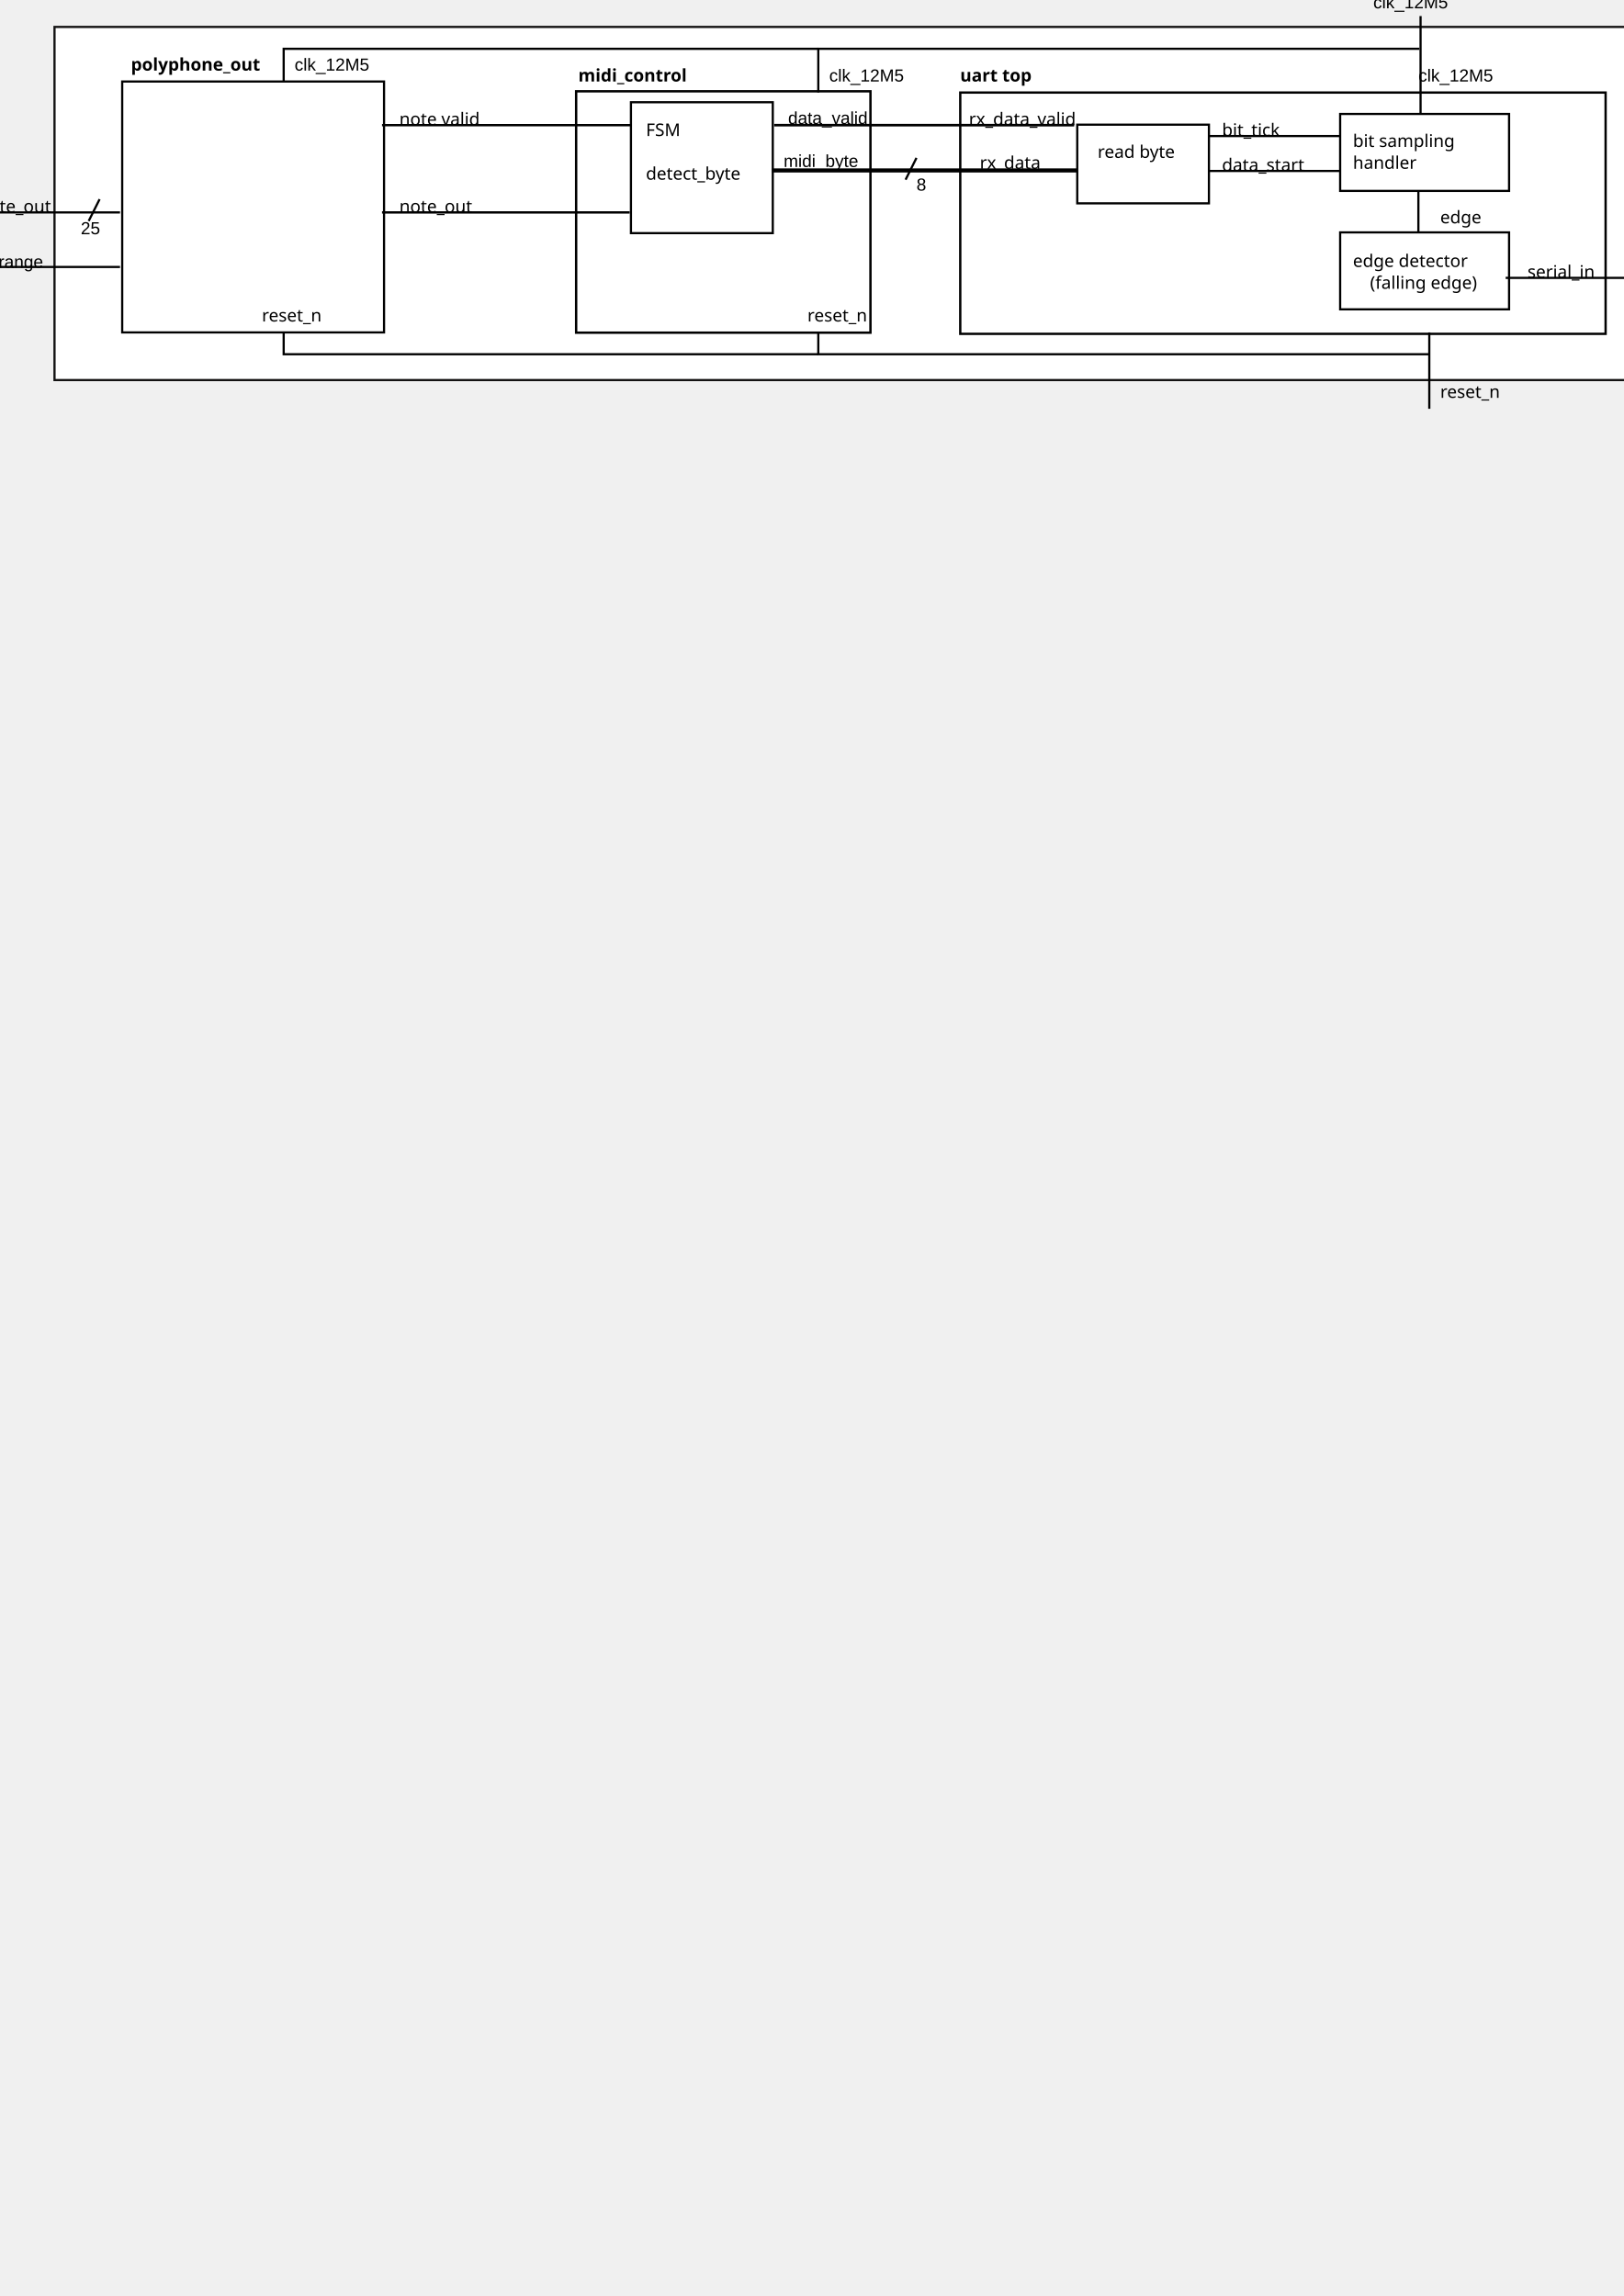
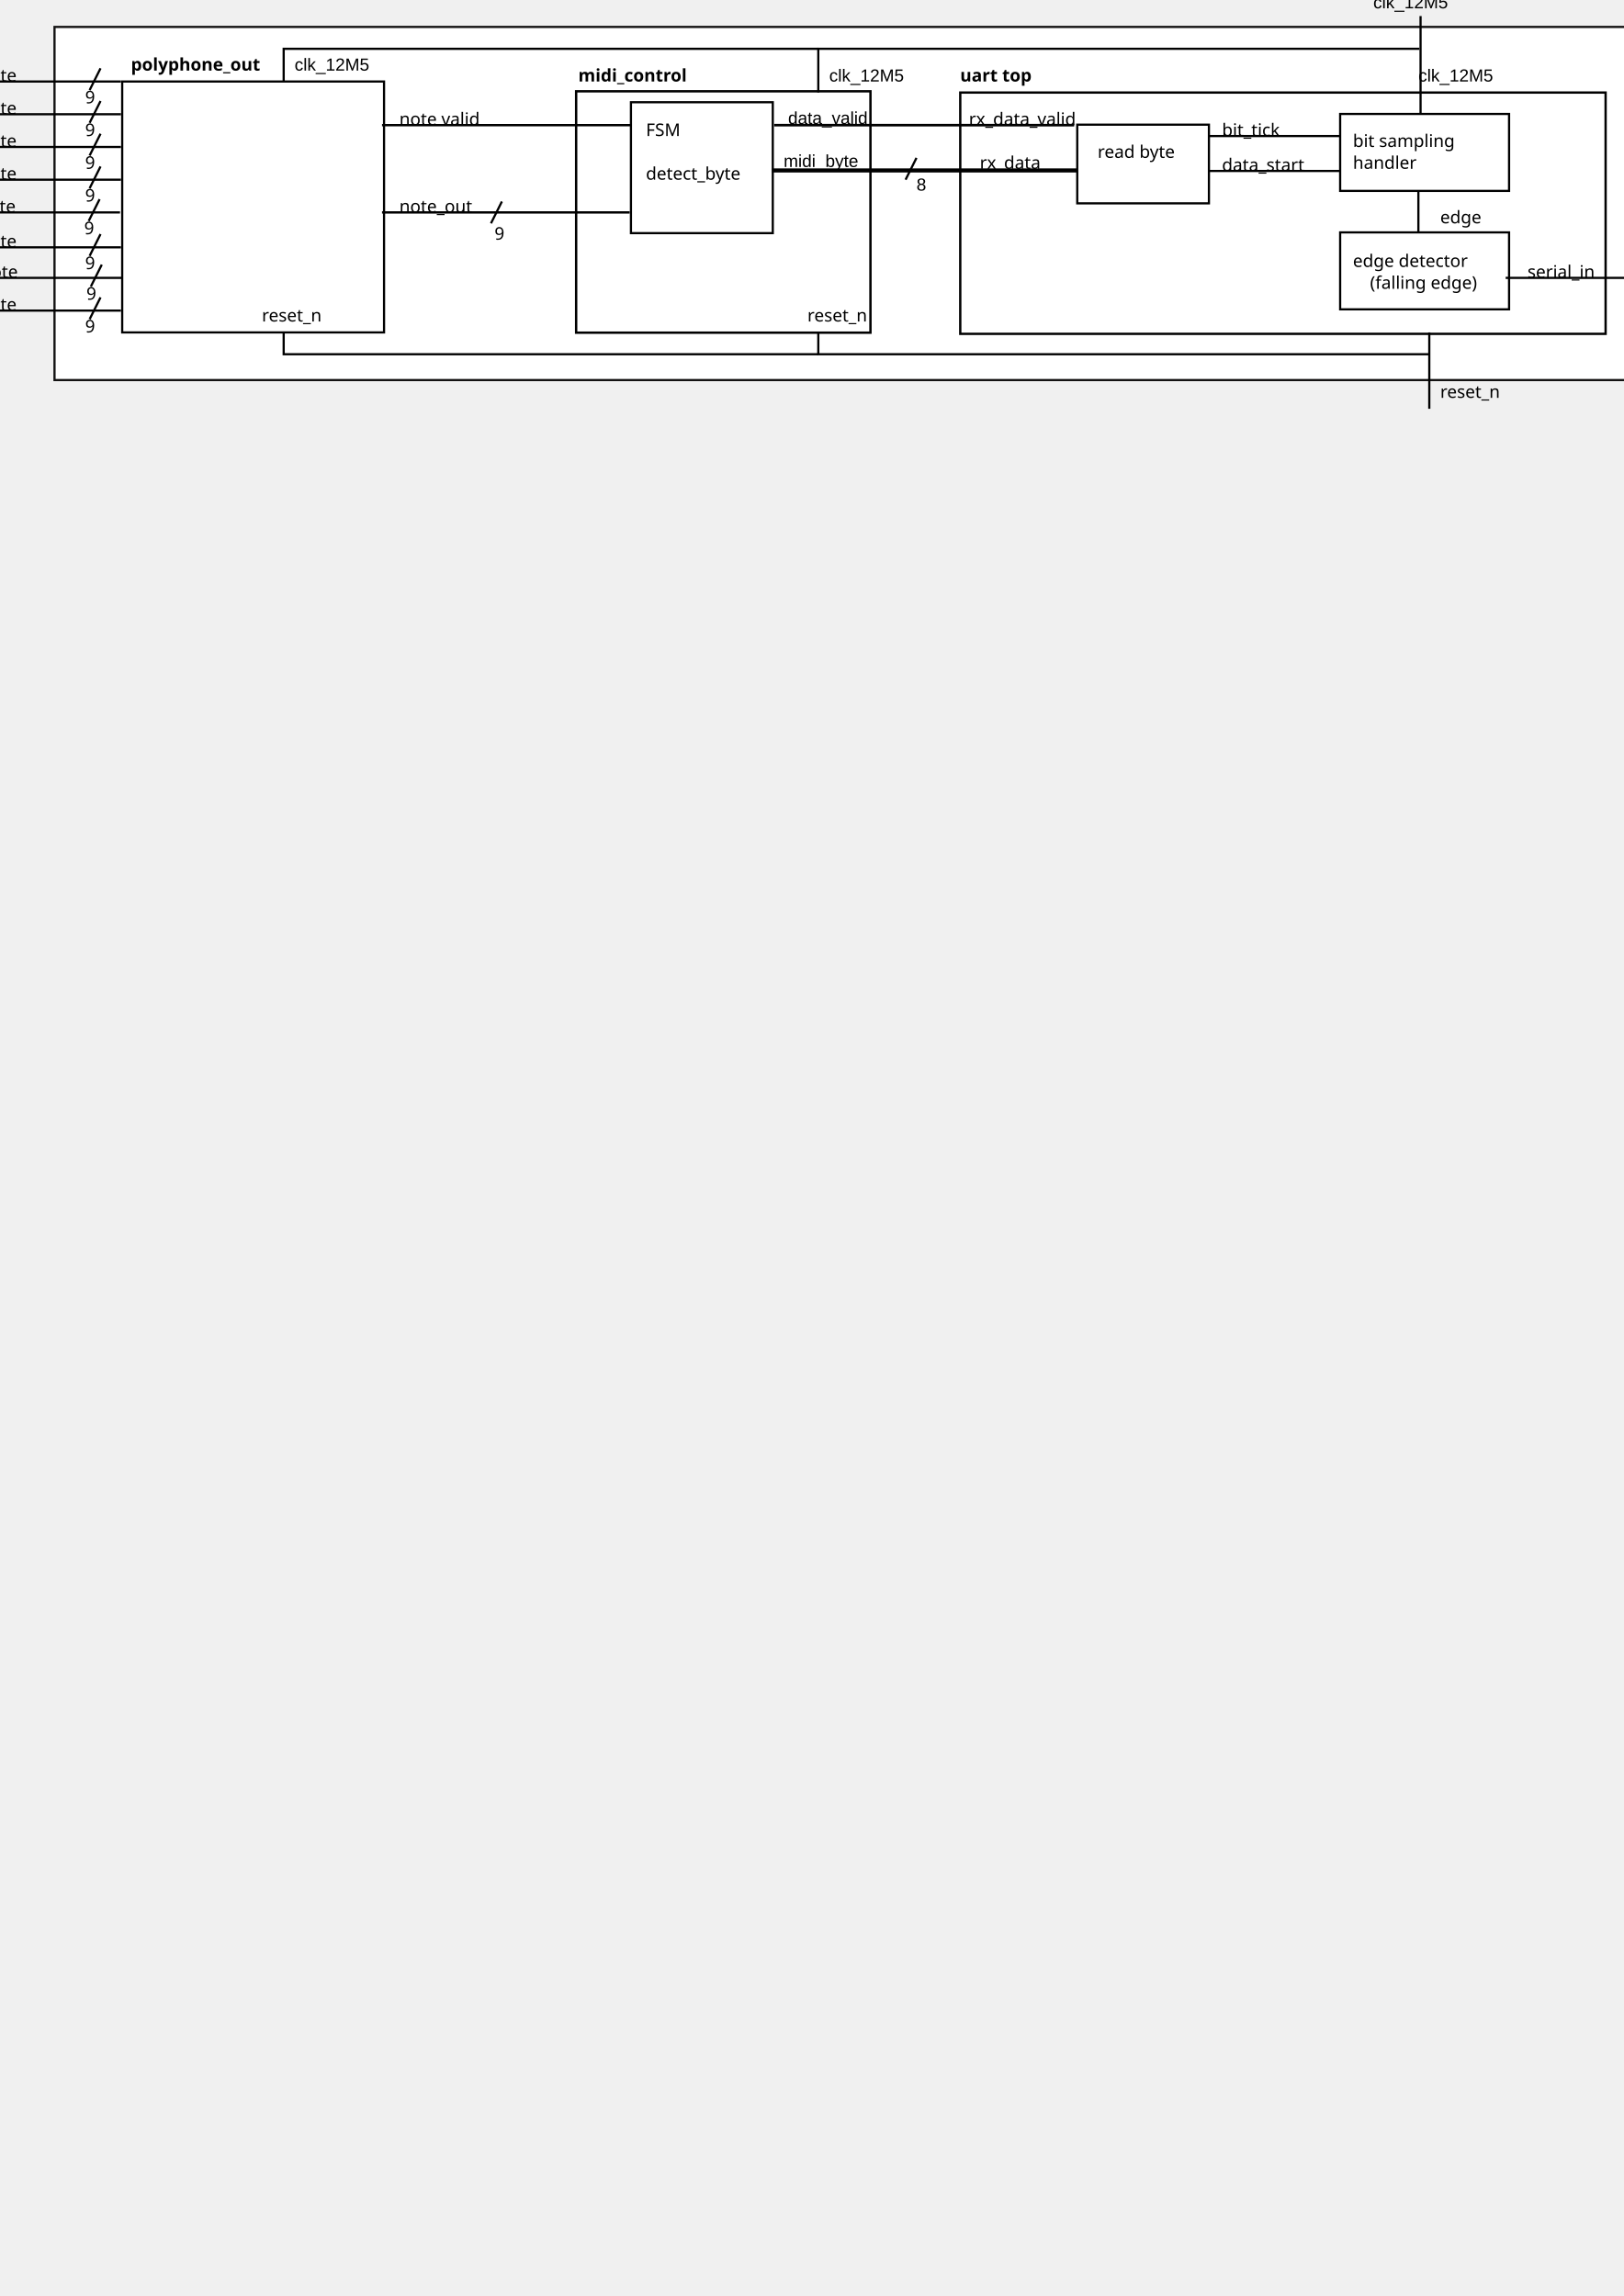
<svg xmlns="http://www.w3.org/2000/svg" width="744.094" height="1052.362" id="svg2" version="1.1">
  <defs id="defs4" />
  <g id="layer1">
    <rect style="fill:#ffffff;fill-opacity:1;stroke:#131212;stroke-width:1.011;stroke-linecap:butt;stroke-miterlimit:4;stroke-opacity:1;stroke-dasharray:none;stroke-dashoffset:0" id="rect3145" width="725.193" height="161.858" x="24.979" y="12.342" />
    <text xml:space="preserve" style="font-size:8px;font-style:normal;font-weight:bold;line-height:125%;letter-spacing:0px;word-spacing:0px;fill:#000000;fill-opacity:1;stroke:none;font-family:Sans;-inkscape-font-specification:Sans Bold" x="440" y="37.362" id="text2989">
      <tspan id="tspan2991" x="440" y="37.362">uart top</tspan>
    </text>
    <text xml:space="preserve" style="font-size:8px;font-style:normal;font-weight:normal;line-height:125%;letter-spacing:0px;word-spacing:0px;fill:#000000;fill-opacity:1;stroke:none;font-family:Sans" x="702" y="72.362" id="text2997">
      <tspan id="tspan2999" x="702" y="72.362">clk</tspan>
    </text>
    <text xml:space="preserve" style="font-size:8px;font-style:normal;font-weight:normal;line-height:125%;letter-spacing:0px;word-spacing:0px;fill:#000000;fill-opacity:1;stroke:none;font-family:Sans" x="660" y="182.362" id="text3001">
      <tspan id="tspan3003" x="660" y="182.362">reset_n</tspan>
    </text>
    <rect style="fill:#ffffff;fill-opacity:1;stroke:#000000;stroke-width:1.066;stroke-miterlimit:4;stroke-opacity:1;stroke-dasharray:none;stroke-dashoffset:0" id="rect3013" width="295.742" height="110.596" x="440.059" y="42.421" />
    <flowRoot xml:space="preserve" id="flowRoot3055" style="fill:black;stroke:none;stroke-opacity:1;stroke-width:1px;stroke-linejoin:miter;stroke-linecap:butt;fill-opacity:1;font-family:Sans;font-style:normal;font-weight:normal;font-size:8px;line-height:125%;letter-spacing:0px;word-spacing:0px">
      <flowRegion id="flowRegion3057">
        <rect id="rect3059" width="64.286" height="82.857" x="216.429" y="61.291" />
      </flowRegion>
      <flowPara id="flowPara3061" />
    </flowRoot>
    <text xml:space="preserve" style="font-size:8px;font-style:normal;font-weight:normal;line-height:125%;letter-spacing:0px;word-spacing:0px;fill:#000000;fill-opacity:1;stroke:none;font-family:Sans" x="620" y="122.362" id="text3074">
      <tspan id="tspan3076" x="620" y="122.362">Flankendetektor</tspan>
    </text>
    <path style="fill:none;stroke:#000000;stroke-width:1;stroke-linecap:butt;stroke-linejoin:miter;stroke-miterlimit:4;stroke-opacity:1;stroke-dasharray:none" d="m 650,109.317 0,-22.338" id="path4058" />
    <rect style="fill:#ffffff;fill-opacity:1;stroke:#000000;stroke-width:1;stroke-miterlimit:4;stroke-opacity:1;stroke-dasharray:none;stroke-dashoffset:0" id="rect3049-3" width="77.411" height="35.268" x="614.152" y="106.514" />
    <path style="fill:none;stroke:#000000;stroke-width:1px;stroke-linecap:butt;stroke-linejoin:miter;stroke-opacity:1" d="m 616,62.362 -100,0" id="path4093" />
    <path style="fill:none;stroke:#000000;stroke-width:1px;stroke-linecap:butt;stroke-linejoin:miter;stroke-opacity:1" d="m 615.857,78.362 -100,0" id="path4093-7" />
    <rect style="fill:#ffffff;fill-opacity:1;stroke:#000000;stroke-width:1;stroke-miterlimit:4;stroke-opacity:1;stroke-dasharray:none;stroke-dashoffset:0" id="rect3049-3-5" width="77.411" height="35.268" x="614.152" y="52.228" />
    <text xml:space="preserve" style="font-size:8px;font-style:normal;font-weight:normal;line-height:125%;letter-spacing:0px;word-spacing:0px;fill:#000000;fill-opacity:1;stroke:none;font-family:Sans" x="620" y="67.362" id="text3065">
      <tspan id="tspan3067" x="620" y="67.362">bit sampling</tspan>
      <tspan x="620" y="77.362" id="tspan3104">handler</tspan>
    </text>
    <text xml:space="preserve" style="font-size:8px;font-style:normal;font-weight:normal;line-height:125%;letter-spacing:0px;word-spacing:0px;fill:#000000;fill-opacity:1;stroke:none;font-family:Sans" x="560" y="62.362" id="text4050">
      <tspan id="tspan4052" x="560" y="62.362">bit_tick</tspan>
    </text>
    <text xml:space="preserve" style="font-size:8px;font-style:normal;font-weight:normal;line-height:125%;letter-spacing:0px;word-spacing:0px;fill:#000000;fill-opacity:1;stroke:none;font-family:Sans" x="560" y="78.362" id="text4054">
      <tspan id="tspan4056" x="560" y="78.362">data_start</tspan>
    </text>
    <text xml:space="preserve" style="font-size:8px;font-style:normal;font-weight:normal;line-height:125%;letter-spacing:0px;word-spacing:0px;fill:#000000;fill-opacity:1;stroke:none;font-family:Sans" x="660" y="102.362" id="text4064">
      <tspan id="tspan4066" x="660" y="102.362">edge</tspan>
    </text>
    <text xml:space="preserve" style="font-size:8px;font-style:normal;font-weight:normal;line-height:125%;letter-spacing:0px;word-spacing:0px;fill:#000000;fill-opacity:1;stroke:none;font-family:Sans" x="620" y="122.362" id="text3074-0-3">
      <tspan id="tspan3076-6-1" x="620" y="122.362">edge detector</tspan>
    </text>
    <text xml:space="preserve" style="font-size:8px;font-style:normal;font-weight:normal;line-height:125%;letter-spacing:0px;word-spacing:0px;fill:#000000;fill-opacity:1;stroke:none;font-family:Sans" x="627.857" y="132.362" id="text4113">
      <tspan id="tspan4115" x="627.857" y="132.362">(falling edge)</tspan>
    </text>
    <flowRoot xml:space="preserve" id="flowRoot4121" style="fill:black;stroke:none;stroke-opacity:1;stroke-width:1px;stroke-linejoin:miter;stroke-linecap:butt;fill-opacity:1;font-family:Sans;font-style:normal;font-weight:normal;font-size:8px;line-height:125%;letter-spacing:0px;word-spacing:0px">
      <flowRegion id="flowRegion4123">
        <rect id="rect4125" width="250" height="165.714" x="-24.286" y="253.076" />
      </flowRegion>
      <flowPara id="flowPara4127" />
    </flowRoot>
    <rect style="fill:none;stroke:#000000;stroke-width:1.084;stroke-miterlimit:4;stroke-opacity:1;stroke-dasharray:none;stroke-dashoffset:0" id="rect3278" width="134.876" height="110.637" x="264.03" y="41.842" />
    <text xml:space="preserve" style="font-size:8px;font-style:normal;font-weight:bold;line-height:125%;letter-spacing:0px;word-spacing:0px;fill:#000000;fill-opacity:1;stroke:none;font-family:Sans;-inkscape-font-specification:Sans Bold" x="265" y="37.362" id="text3280">
      <tspan id="tspan3282" x="265" y="37.362">midi_control</tspan>
    </text>
    <rect style="fill:none;stroke:#000000;stroke-width:1;stroke-miterlimit:4;stroke-opacity:1;stroke-dasharray:none;stroke-dashoffset:0" id="rect4061" width="65" height="60" x="289.142" y="46.857" />
    <text xml:space="preserve" style="font-size:8px;font-style:normal;font-weight:normal;line-height:125%;letter-spacing:0px;word-spacing:0px;fill:#000000;fill-opacity:1;stroke:none;font-family:Sans" x="296" y="62.362" id="text4063">
      <tspan id="tspan4065" x="296" y="62.362">FSM</tspan>
    </text>
    <text xml:space="preserve" style="font-style:normal;font-weight:normal;font-size:8px;line-height:125%;font-family:Sans;letter-spacing:0px;word-spacing:0px;fill:#000000;fill-opacity:1;stroke:none" x="183" y="57.362" id="text4071">
      <tspan id="tspan4073" x="183" y="57.362">note valid</tspan>
    </text>
    <text xml:space="preserve" style="font-style:normal;font-weight:normal;font-size:8px;line-height:125%;font-family:Sans;letter-spacing:0px;word-spacing:0px;fill:#000000;fill-opacity:1;stroke:none" x="183" y="97.362" id="text4079">
      <tspan id="tspan4081" x="183" y="97.362">note_out </tspan>
    </text>
    <text xml:space="preserve" style="font-size:8px;font-style:normal;font-weight:normal;line-height:125%;letter-spacing:0px;word-spacing:0px;fill:#000000;fill-opacity:1;stroke:none;font-family:Sans" x="296" y="82.362" id="text4089">
      <tspan id="tspan4091" x="296" y="82.362">detect_byte</tspan>
    </text>
    <path style="fill:none;stroke:#000000;stroke-width:1.068px;stroke-linecap:butt;stroke-linejoin:miter;stroke-opacity:1" d="m 289.072,57.362 -114.002,0" id="path4095" />
    <path style="fill:none;stroke:#000000;stroke-width:1.065px;stroke-linecap:butt;stroke-linejoin:miter;stroke-opacity:1" d="m 288.57,97.362 -113.502,0" id="path4099" />
    <rect style="fill:none;stroke:#000000;stroke-width:1;stroke-miterlimit:4;stroke-opacity:1;stroke-dasharray:none;stroke-dashoffset:0" id="rect4101" width="120" height="115" x="56" y="37.362" />
    <text xml:space="preserve" style="font-size:8px;font-style:normal;font-weight:bold;line-height:125%;letter-spacing:0px;word-spacing:0px;fill:#000000;fill-opacity:1;stroke:none;font-family:Sans;-inkscape-font-specification:Sans Bold" x="60" y="32.362" id="text4103">
      <tspan id="tspan4105" x="60" y="32.362">polyphone_out</tspan>
    </text>
    <path style="fill:none;stroke:#000000;stroke-width:1.17;stroke-linecap:butt;stroke-linejoin:miter;stroke-miterlimit:4;stroke-opacity:1;stroke-dasharray:none" d="m 354.768,57.362 137.486,0" id="path4056" />
    <path style="fill:none;stroke:#000000;stroke-width:1.876;stroke-linecap:butt;stroke-linejoin:miter;stroke-miterlimit:4;stroke-opacity:1;stroke-dasharray:none" d="m 353.778,78.12 141.992,0" id="path4059" />
    <g id="g3915">
      <rect y="57.142" x="493.668" height="36.061" width="60.347" id="rect3049" style="fill:#ffffff;fill-opacity:1;stroke:#000000;stroke-width:1;stroke-miterlimit:4;stroke-opacity:1;stroke-dasharray:none;stroke-dashoffset:0" />
      <text id="text3051" y="72.362" x="503" style="font-size:8px;font-style:normal;font-weight:normal;line-height:125%;letter-spacing:0px;word-spacing:0px;fill:#000000;fill-opacity:1;stroke:none;font-family:Sans" xml:space="preserve">
        <tspan id="tspan4087" y="72.362" x="503">read byte</tspan>
      </text>
    </g>
    <text xml:space="preserve" style="font-size:8px;font-style:normal;font-weight:normal;line-height:125%;letter-spacing:0px;word-spacing:0px;fill:#000000;fill-opacity:1;stroke:none;font-family:Sans" x="449" y="77.362" id="text3005">
      <tspan id="tspan3007" x="449" y="77.362">rx_data </tspan>
    </text>
    <text xml:space="preserve" style="font-size:8px;font-style:normal;font-weight:normal;line-height:125%;letter-spacing:0px;word-spacing:0px;fill:#000000;fill-opacity:1;stroke:none;font-family:Sans" x="444" y="57.362" id="text3009">
      <tspan id="tspan3011" x="444" y="57.362">rx_data_valid</tspan>
    </text>
    <path style="fill:none;stroke:#000000;stroke-width:1px;stroke-linecap:butt;stroke-linejoin:miter;stroke-opacity:1" d="m 420,72.362 -5,10" id="path3920" />
    <text xml:space="preserve" style="font-size:8px;font-style:normal;font-variant:normal;font-weight:normal;font-stretch:normal;line-height:125%;letter-spacing:0px;word-spacing:0px;fill:#000000;fill-opacity:1;stroke:none;font-family:Arial;-inkscape-font-specification:Arial" x="420" y="87.362" id="text3922">
      <tspan id="tspan3924" x="420" y="87.362">8</tspan>
    </text>
    <text xml:space="preserve" style="font-size:8px;font-style:normal;font-variant:normal;font-weight:normal;font-stretch:normal;line-height:125%;letter-spacing:0px;word-spacing:0px;fill:#000000;fill-opacity:1;stroke:none;font-family:Arial;-inkscape-font-specification:Arial" x="359.109" y="76.535" id="text3926">
      <tspan id="tspan3928" x="359.109" y="76.535">midi_byte</tspan>
    </text>
    <text xml:space="preserve" style="font-size:8px;font-style:normal;font-variant:normal;font-weight:normal;font-stretch:normal;line-height:125%;letter-spacing:0px;word-spacing:0px;fill:#000000;fill-opacity:1;stroke:none;font-family:Arial;-inkscape-font-specification:Arial" x="361.15" y="56.837" id="text3930">
      <tspan id="tspan3932" x="361.15" y="56.837">data_valid</tspan>
    </text>
    <path style="fill:none;stroke:#000000;stroke-width:1px;stroke-linecap:butt;stroke-linejoin:miter;stroke-opacity:1" d="m 655,187.362 0,-35" id="path3934" />
    <path style="fill:none;stroke:#000000;stroke-width:1px;stroke-linecap:butt;stroke-linejoin:miter;stroke-opacity:1" d="m 655,162.362 -280,0 0,-10" id="path3938" />
    <path style="fill:none;stroke:#000000;stroke-width:1px;stroke-linecap:butt;stroke-linejoin:miter;stroke-opacity:1" d="m 375,162.362 -245,0 0,-10" id="path3940" />
    <text xml:space="preserve" style="font-size:8px;font-style:normal;font-weight:normal;line-height:125%;letter-spacing:0px;word-spacing:0px;fill:#000000;fill-opacity:1;stroke:none;font-family:Sans" x="370" y="147.362" id="text3001-1">
      <tspan id="tspan3003-7" x="370" y="147.362">reset_n</tspan>
    </text>
    <text xml:space="preserve" style="font-size:8px;font-style:normal;font-weight:normal;line-height:125%;letter-spacing:0px;word-spacing:0px;fill:#000000;fill-opacity:1;stroke:none;font-family:Sans" x="120" y="147.362" id="text3001-4">
      <tspan id="tspan3003-0" x="120" y="147.362">reset_n</tspan>
    </text>
    <text xml:space="preserve" style="font-size:8px;font-style:normal;font-weight:normal;line-height:125%;letter-spacing:0px;word-spacing:0px;fill:#000000;fill-opacity:1;stroke:none;font-family:Sans" x="700" y="127.362" id="text2993">
      <tspan id="tspan2995" x="700" y="127.362">serial_in</tspan>
    </text>
    <text xml:space="preserve" style="font-size:8px;font-style:normal;font-variant:normal;font-weight:normal;font-stretch:normal;line-height:125%;letter-spacing:0px;word-spacing:0px;fill:#000000;fill-opacity:1;stroke:none;font-family:Arial;-inkscape-font-specification:Arial" x="761.15" y="125.547" id="text3978">
      <tspan id="tspan3980" x="761.15" y="125.547">midi_in [3 bytes]</tspan>
    </text>
    <path style="fill:none;stroke:#000000;stroke-width:1px;stroke-linecap:butt;stroke-linejoin:miter;stroke-opacity:1" d="m 690,127.362 135,0" id="path3982" />
    <text xml:space="preserve" style="font-size:8px;font-style:normal;font-variant:normal;font-weight:normal;font-stretch:normal;line-height:125%;letter-spacing:0px;word-spacing:0px;fill:#000000;fill-opacity:1;stroke:none;font-family:Arial;-inkscape-font-specification:Arial" x="629.325" y="3.824" id="text3984">
      <tspan id="tspan3986" x="629.325" y="3.824">clk_12M5</tspan>
    </text>
    <path style="fill:none;stroke:#000000;stroke-width:1px;stroke-linecap:butt;stroke-linejoin:miter;stroke-opacity:1" d="m 651,7.362 0,45" id="path3988" />
    <path style="fill:none;stroke:#000000;stroke-width:0.992px;stroke-linecap:butt;stroke-linejoin:miter;stroke-opacity:1" d="m 374.996,42.366 0,-20.008 275.462,0" id="path3992" />
    <path style="fill:none;stroke:#000000;stroke-width:1px;stroke-linecap:butt;stroke-linejoin:miter;stroke-opacity:1" d="m 375,22.362 c -5,0 -245,0 -245,0 l 0,15" id="path3994" />
    <text xml:space="preserve" style="font-size:8px;font-style:normal;font-variant:normal;font-weight:normal;font-stretch:normal;line-height:125%;letter-spacing:0px;word-spacing:0px;fill:#000000;fill-opacity:1;stroke:none;font-family:Arial;-inkscape-font-specification:Arial" x="650" y="37.362" id="text3984-9">
      <tspan id="tspan3986-4" x="650" y="37.362">clk_12M5</tspan>
    </text>
    <text xml:space="preserve" style="font-size:8px;font-style:normal;font-variant:normal;font-weight:normal;font-stretch:normal;line-height:125%;letter-spacing:0px;word-spacing:0px;fill:#000000;fill-opacity:1;stroke:none;font-family:Arial;-inkscape-font-specification:Arial" x="380" y="37.362" id="text3984-8">
      <tspan id="tspan3986-8" x="380" y="37.362">clk_12M5</tspan>
    </text>
    <text xml:space="preserve" style="font-size:8px;font-style:normal;font-variant:normal;font-weight:normal;font-stretch:normal;line-height:125%;letter-spacing:0px;word-spacing:0px;fill:#000000;fill-opacity:1;stroke:none;font-family:Arial;-inkscape-font-specification:Arial" x="135" y="32.362" id="text3984-2">
      <tspan id="tspan3986-45" x="135" y="32.362">clk_12M5</tspan>
    </text>
-     <text xml:space="preserve" style="font-style:normal;font-weight:normal;font-size:8px;line-height:125%;font-family:Sans;letter-spacing:0px;word-spacing:0px;fill:#000000;fill-opacity:1;stroke:none" x="-10" y="97.362" id="text4079-1">
-       <tspan id="tspan4081-5" x="-10" y="97.362">note_out </tspan>
+     <text xml:space="preserve" style="font-size:8px;font-style:normal;font-weight:normal;line-height:125%;letter-spacing:0px;word-spacing:0px;fill:#000000;fill-opacity:1;stroke:none;font-family:Sans" x="-10" y="97.362" id="text4079-1">
+       <tspan id="tspan4081-5" x="-10" y="97.362">note </tspan>
    </text>
    <path style="fill:none;stroke:#000000;stroke-width:1px;stroke-linecap:butt;stroke-linejoin:miter;stroke-opacity:1" d="m 55,97.362 -70,0" id="path4100" />
    <path style="fill:none;stroke:#000000;stroke-width:1px;stroke-linecap:butt;stroke-linejoin:miter;stroke-opacity:1" d="m 45.645,91.299 -5,10" id="path3972-2" />
    <text xml:space="preserve" style="font-size:8px;font-style:normal;font-variant:normal;font-weight:normal;font-stretch:normal;line-height:125%;letter-spacing:0px;word-spacing:0px;fill:#000000;fill-opacity:1;stroke:none;font-family:Arial;-inkscape-font-specification:Arial" x="36.365" y="-6.783" id="text4137">
      <tspan id="tspan4139" x="36.365" y="-6.783" style="font-weight:bold;-inkscape-font-specification:Arial Bold;font-size:12px">midi interface</tspan>
    </text>
-     <text xml:space="preserve" style="font-style:normal;font-variant:normal;font-weight:normal;font-stretch:normal;font-size:8px;line-height:125%;font-family:Arial;-inkscape-font-specification:Arial;letter-spacing:0px;word-spacing:0px;fill:#000000;fill-opacity:1;stroke:none;stroke-width:1px;stroke-linecap:butt;stroke-linejoin:miter;stroke-opacity:1" x="37" y="107.362" id="text4243">
-       <tspan id="tspan4245" x="37" y="107.362">25</tspan>
-     </text>
-     <text xml:space="preserve" style="font-style:normal;font-variant:normal;font-weight:normal;font-stretch:normal;font-size:8px;line-height:125%;font-family:Arial;-inkscape-font-specification:Arial;letter-spacing:0px;word-spacing:0px;fill:#000000;fill-opacity:1;stroke:none;stroke-width:1px;stroke-linecap:butt;stroke-linejoin:miter;stroke-opacity:1" x="-42.5" y="122.719" id="text4247">
-       <tspan id="tspan4249" x="-42.5" y="122.719">led_out_of_range</tspan>
-     </text>
-     <path style="fill:none;fill-rule:evenodd;stroke:#000000;stroke-width:1px;stroke-linecap:butt;stroke-linejoin:miter;stroke-opacity:1" d="m -45,122.362 100,0" id="path4251" />
+     <text xml:space="preserve" style="font-size:8px;font-style:normal;font-weight:normal;line-height:125%;letter-spacing:0px;word-spacing:0px;fill:#000000;fill-opacity:1;stroke:none;font-family:Sans" x="38.571" y="107.362" id="text3087">
+       <tspan id="tspan3089" x="38.571" y="107.362">9</tspan>
+     </text>
+     <text xml:space="preserve" style="font-size:8px;font-style:normal;font-weight:normal;line-height:125%;letter-spacing:0px;word-spacing:0px;fill:#000000;fill-opacity:1;stroke:none;font-family:Sans" x="-9.571" y="82.362" id="text4079-1-1">
+       <tspan id="tspan4081-5-1" x="-9.571" y="82.362">note </tspan>
+     </text>
+     <path style="fill:none;stroke:#000000;stroke-width:1px;stroke-linecap:butt;stroke-linejoin:miter;stroke-opacity:1" d="m 55.429,82.362 -70,0" id="path4100-0" />
+     <path style="fill:none;stroke:#000000;stroke-width:1px;stroke-linecap:butt;stroke-linejoin:miter;stroke-opacity:1" d="m 46.073,76.299 -5,10" id="path3972-2-2" />
+     <text xml:space="preserve" style="font-size:8px;font-style:normal;font-weight:normal;line-height:125%;letter-spacing:0px;word-spacing:0px;fill:#000000;fill-opacity:1;stroke:none;font-family:Sans" x="39" y="92.362" id="text3087-6">
+       <tspan id="tspan3089-3" x="39" y="92.362">9</tspan>
+     </text>
+     <text xml:space="preserve" style="font-size:8px;font-style:normal;font-weight:normal;line-height:125%;letter-spacing:0px;word-spacing:0px;fill:#000000;fill-opacity:1;stroke:none;font-family:Sans" x="-9.571" y="67.362" id="text4079-1-1-6">
+       <tspan id="tspan4081-5-1-2" x="-9.571" y="67.362">note </tspan>
+     </text>
+     <path style="fill:none;stroke:#000000;stroke-width:1px;stroke-linecap:butt;stroke-linejoin:miter;stroke-opacity:1" d="m 55.429,67.362 -70,0" id="path4100-0-0" />
+     <path style="fill:none;stroke:#000000;stroke-width:1px;stroke-linecap:butt;stroke-linejoin:miter;stroke-opacity:1" d="m 46.073,61.299 -5,10" id="path3972-2-2-3" />
+     <text xml:space="preserve" style="font-size:8px;font-style:normal;font-weight:normal;line-height:125%;letter-spacing:0px;word-spacing:0px;fill:#000000;fill-opacity:1;stroke:none;font-family:Sans" x="39" y="77.362" id="text3087-6-0">
+       <tspan id="tspan3089-3-8" x="39" y="77.362">9</tspan>
+     </text>
+     <text xml:space="preserve" style="font-size:8px;font-style:normal;font-weight:normal;line-height:125%;letter-spacing:0px;word-spacing:0px;fill:#000000;fill-opacity:1;stroke:none;font-family:Sans" x="-9.571" y="52.362" id="text4079-1-1-6-1">
+       <tspan id="tspan4081-5-1-2-2" x="-9.571" y="52.362">note </tspan>
+     </text>
+     <path style="fill:none;stroke:#000000;stroke-width:1px;stroke-linecap:butt;stroke-linejoin:miter;stroke-opacity:1" d="m 55.429,52.362 -70,0" id="path4100-0-0-1" />
+     <path style="fill:none;stroke:#000000;stroke-width:1px;stroke-linecap:butt;stroke-linejoin:miter;stroke-opacity:1" d="m 46.073,46.299 -5,10" id="path3972-2-2-3-4" />
+     <text xml:space="preserve" style="font-size:8px;font-style:normal;font-weight:normal;line-height:125%;letter-spacing:0px;word-spacing:0px;fill:#000000;fill-opacity:1;stroke:none;font-family:Sans" x="39" y="62.362" id="text3087-6-0-7">
+       <tspan id="tspan3089-3-8-1" x="39" y="62.362">9</tspan>
+     </text>
+     <text xml:space="preserve" style="font-size:8px;font-style:normal;font-weight:normal;line-height:125%;letter-spacing:0px;word-spacing:0px;fill:#000000;fill-opacity:1;stroke:none;font-family:Sans" x="-9.571" y="37.362" id="text4079-1-1-6-1-9">
+       <tspan id="tspan4081-5-1-2-2-0" x="-9.571" y="37.362">note </tspan>
+     </text>
+     <path style="fill:none;stroke:#000000;stroke-width:1px;stroke-linecap:butt;stroke-linejoin:miter;stroke-opacity:1" d="m 55.429,37.362 -70,0" id="path4100-0-0-1-1" />
+     <path style="fill:none;stroke:#000000;stroke-width:1px;stroke-linecap:butt;stroke-linejoin:miter;stroke-opacity:1" d="m 46.073,31.299 -5,10" id="path3972-2-2-3-4-8" />
+     <text xml:space="preserve" style="font-size:8px;font-style:normal;font-weight:normal;line-height:125%;letter-spacing:0px;word-spacing:0px;fill:#000000;fill-opacity:1;stroke:none;font-family:Sans" x="39" y="47.362" id="text3087-6-0-7-4">
+       <tspan id="tspan3089-3-8-1-4" x="39" y="47.362">9</tspan>
+     </text>
+     <text xml:space="preserve" style="font-size:8px;font-style:normal;font-weight:normal;line-height:125%;letter-spacing:0px;word-spacing:0px;fill:#000000;fill-opacity:1;stroke:none;font-family:Sans" x="-9.571" y="113.362" id="text4079-1-1-6-1-9-0">
+       <tspan id="tspan4081-5-1-2-2-0-5" x="-9.571" y="113.362">note </tspan>
+     </text>
+     <path style="fill:none;stroke:#000000;stroke-width:1px;stroke-linecap:butt;stroke-linejoin:miter;stroke-opacity:1" d="m 55.429,113.362 -70,0" id="path4100-0-0-1-1-8" />
+     <path style="fill:none;stroke:#000000;stroke-width:1px;stroke-linecap:butt;stroke-linejoin:miter;stroke-opacity:1" d="m 46.073,107.299 -5,10" id="path3972-2-2-3-4-8-8" />
+     <text xml:space="preserve" style="font-size:8px;font-style:normal;font-weight:normal;line-height:125%;letter-spacing:0px;word-spacing:0px;fill:#000000;fill-opacity:1;stroke:none;font-family:Sans" x="39" y="123.362" id="text3087-6-0-7-4-4">
+       <tspan id="tspan3089-3-8-1-4-6" x="39" y="123.362">9</tspan>
+     </text>
+     <text xml:space="preserve" style="font-size:8px;font-style:normal;font-weight:normal;line-height:125%;letter-spacing:0px;word-spacing:0px;fill:#000000;fill-opacity:1;stroke:none;font-family:Sans" x="-9" y="127.362" id="text4079-1-1-6-1-9-0-8">
+       <tspan id="tspan4081-5-1-2-2-0-5-7" x="-9" y="127.362">note </tspan>
+     </text>
+     <path style="fill:none;stroke:#000000;stroke-width:1px;stroke-linecap:butt;stroke-linejoin:miter;stroke-opacity:1" d="m 56,127.362 -70,0" id="path4100-0-0-1-1-8-8" />
+     <path style="fill:none;stroke:#000000;stroke-width:1px;stroke-linecap:butt;stroke-linejoin:miter;stroke-opacity:1" d="m 46.645,121.299 -5,10" id="path3972-2-2-3-4-8-8-0" />
+     <text xml:space="preserve" style="font-size:8px;font-style:normal;font-weight:normal;line-height:125%;letter-spacing:0px;word-spacing:0px;fill:#000000;fill-opacity:1;stroke:none;font-family:Sans" x="39.571" y="137.362" id="text3087-6-0-7-4-4-9">
+       <tspan id="tspan3089-3-8-1-4-6-4" x="39.571" y="137.362">9</tspan>
+     </text>
+     <text xml:space="preserve" style="font-size:8px;font-style:normal;font-weight:normal;line-height:125%;letter-spacing:0px;word-spacing:0px;fill:#000000;fill-opacity:1;stroke:none;font-family:Sans" x="-9.571" y="142.362" id="text4079-1-1-6-1-9-0-8-3">
+       <tspan id="tspan4081-5-1-2-2-0-5-7-7" x="-9.571" y="142.362">note </tspan>
+     </text>
+     <path style="fill:none;stroke:#000000;stroke-width:1px;stroke-linecap:butt;stroke-linejoin:miter;stroke-opacity:1" d="m 55.429,142.362 -70,0" id="path4100-0-0-1-1-8-8-6" />
+     <path style="fill:none;stroke:#000000;stroke-width:1px;stroke-linecap:butt;stroke-linejoin:miter;stroke-opacity:1" d="m 46.073,136.299 -5,10" id="path3972-2-2-3-4-8-8-0-5" />
+     <text xml:space="preserve" style="font-size:8px;font-style:normal;font-weight:normal;line-height:125%;letter-spacing:0px;word-spacing:0px;fill:#000000;fill-opacity:1;stroke:none;font-family:Sans" x="39" y="152.362" id="text3087-6-0-7-4-4-9-1">
+       <tspan id="tspan3089-3-8-1-4-6-4-8" x="39" y="152.362">9</tspan>
+     </text>
+     <path style="fill:none;stroke:#000000;stroke-width:1px;stroke-linecap:butt;stroke-linejoin:miter;stroke-opacity:1" d="m 230,92.362 -5,10" id="path3322" />
+     <text xml:space="preserve" style="font-size:8px;font-style:normal;font-weight:normal;line-height:125%;letter-spacing:0px;word-spacing:0px;fill:#000000;fill-opacity:1;stroke:none;font-family:Sans" x="226.607" y="109.862" id="text3324">
+       <tspan id="tspan3326" x="226.607" y="109.862">9</tspan>
+     </text>
  </g>
</svg>
